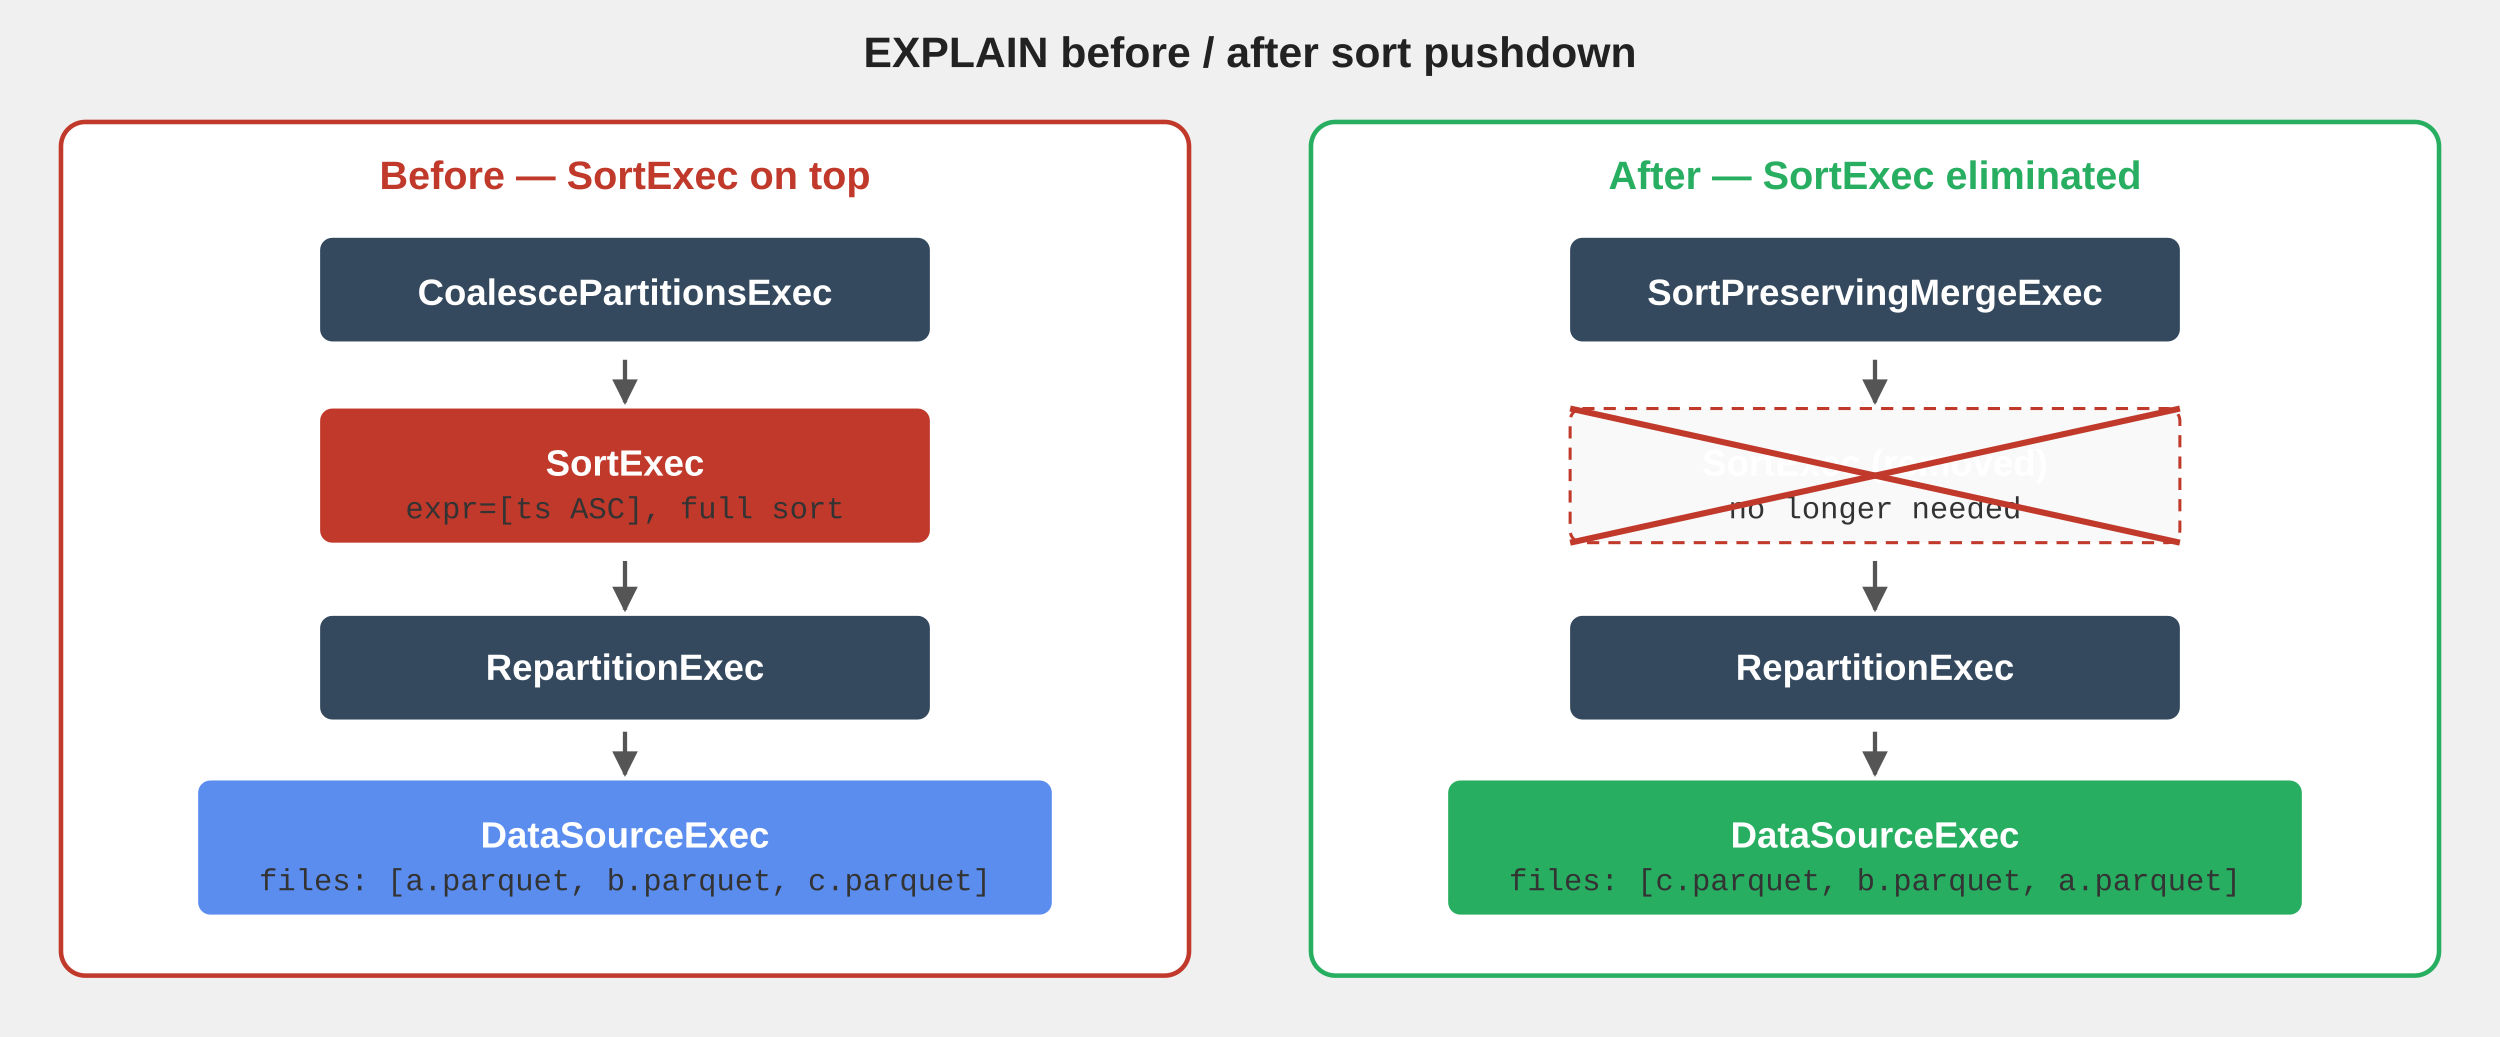
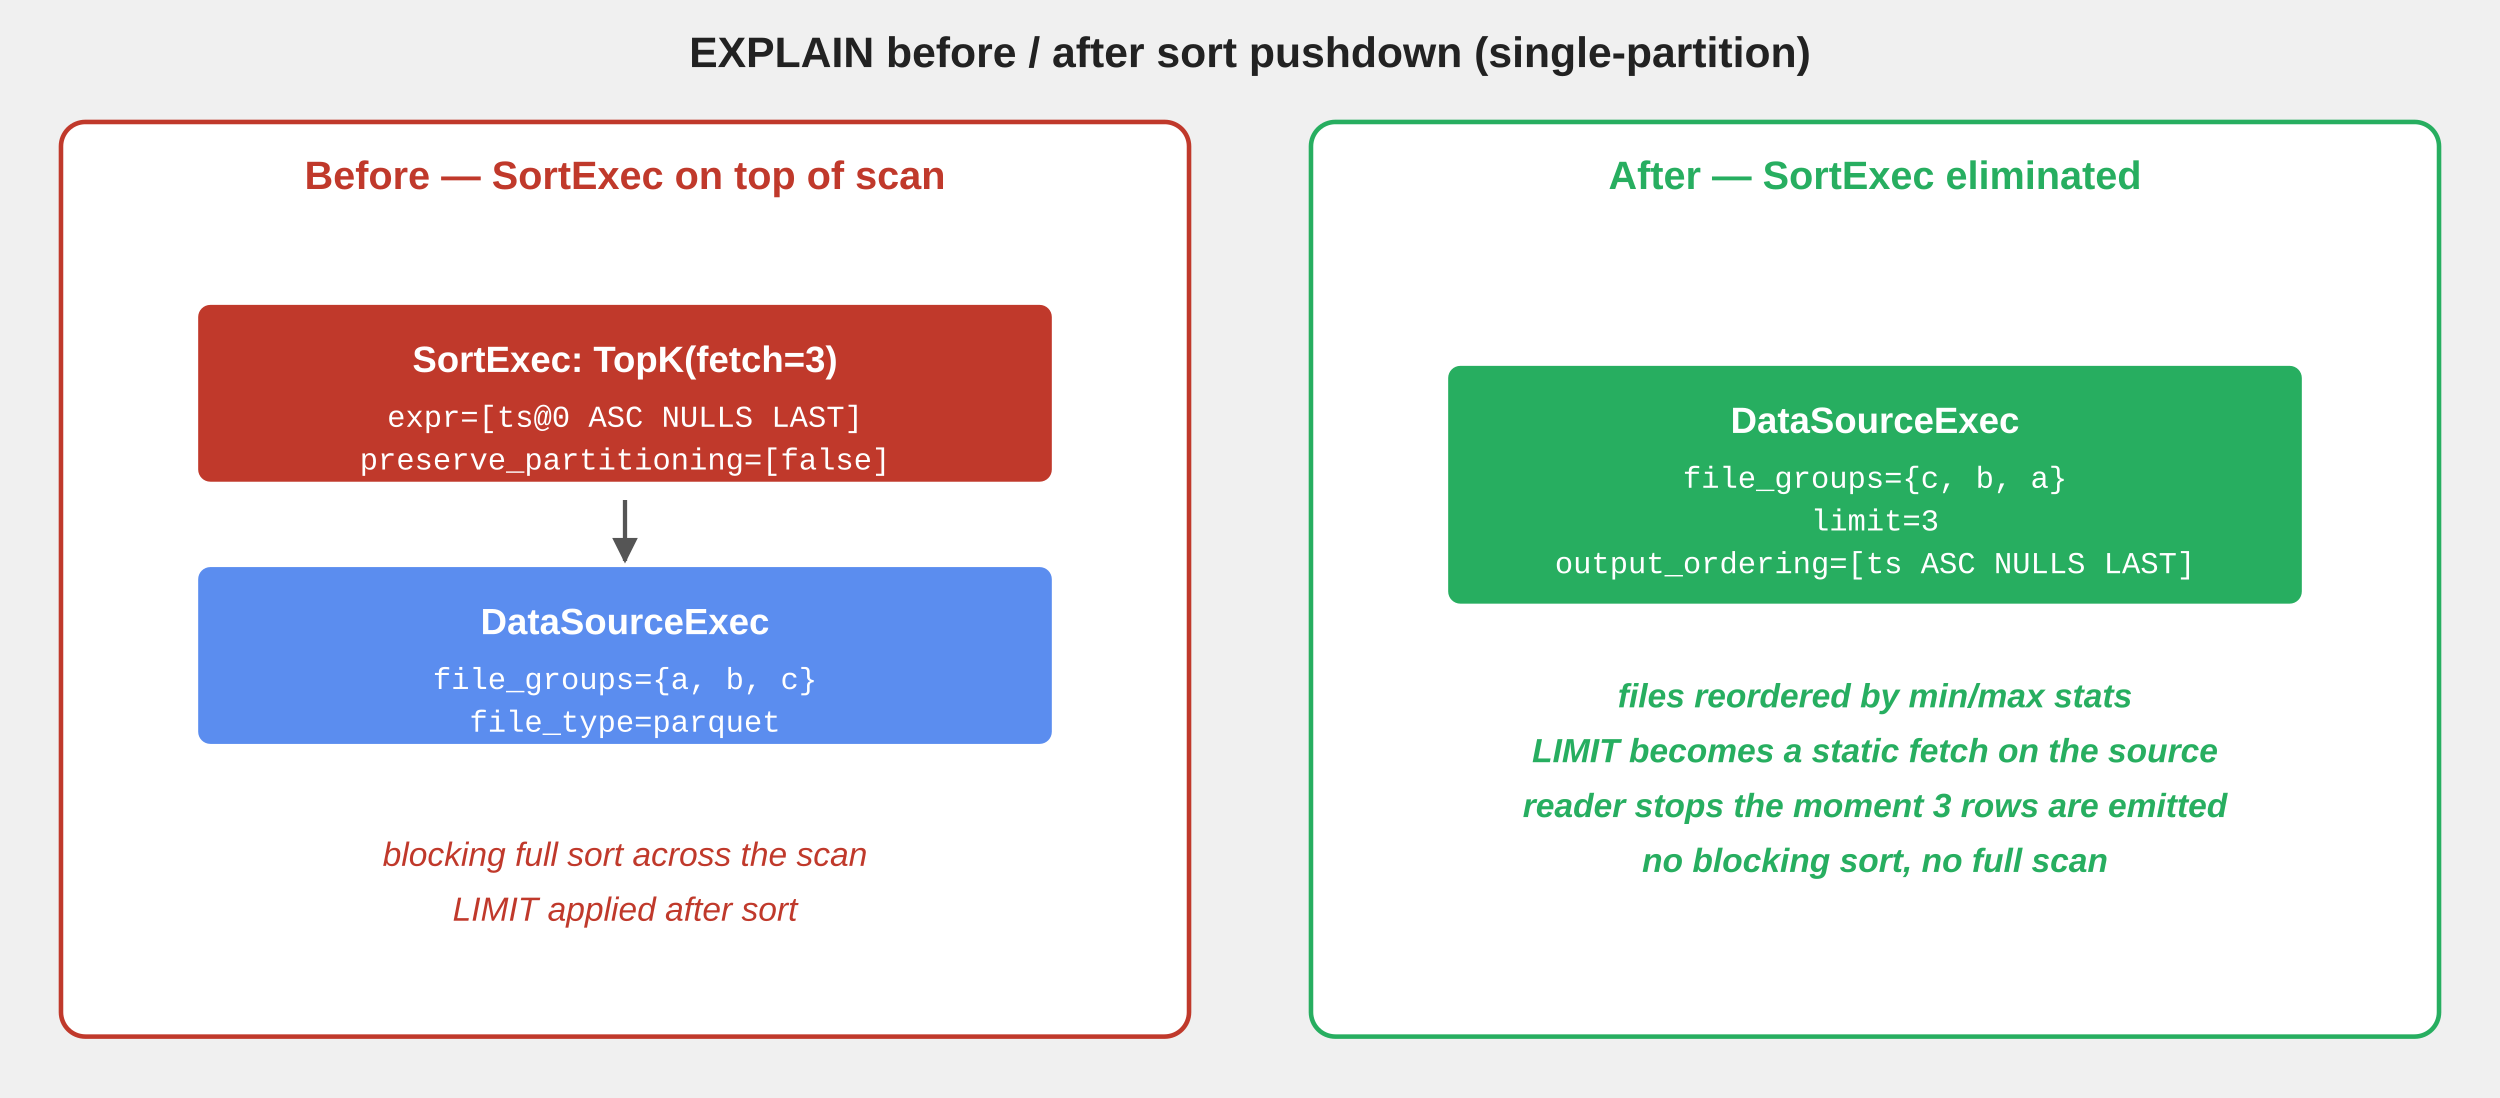
- <svg xmlns="http://www.w3.org/2000/svg" viewBox="0 0 820 340">
+ <svg xmlns="http://www.w3.org/2000/svg" viewBox="0 0 820 360">
  <style>
    text { font-family: 'Segoe UI', Arial, sans-serif; }
    .title { font-size: 14px; font-weight: 700; fill: #222; }
    .panel { font-size: 13px; font-weight: 700; }
    .node { font-size: 12px; font-weight: 600; fill: #fff; }
-     .detail { font-size: 10px; font-family: 'Courier New', monospace; fill: #333; }
-     .label { font-size: 11px; fill: #555; }
+     .detail { font-size: 10px; font-family: 'Courier New', monospace; fill: #fff; }
+     .annot { font-size: 11px; fill: #c0392b; font-style: italic; }
+     .annot-g { font-size: 11px; fill: #27ae60; font-style: italic; font-weight: 600; }
    .arrow { fill: none; stroke: #555; stroke-width: 1.4; marker-end: url(#arr2); }
-     .crossed { stroke: #c0392b; stroke-width: 2; }
  </style>
  <defs>
    <marker id="arr2" viewBox="0 0 10 10" refX="9" refY="5" markerWidth="6" markerHeight="6" orient="auto">
      <path d="M0,0 L10,5 L0,10 Z" fill="#555" />
    </marker>
  </defs>
-   <text class="title" x="410" y="22" text-anchor="middle">EXPLAIN before / after sort pushdown</text>
-   <rect x="20" y="40" width="370" height="280" rx="8" fill="#fff" stroke="#c0392b" stroke-width="1.5" />
-   <text class="panel" x="205" y="62" text-anchor="middle" fill="#c0392b">Before — SortExec on top</text>
-   <rect x="105" y="78" width="200" height="34" rx="4" fill="#34495e" />
-   <text class="node" x="205" y="100" text-anchor="middle">CoalescePartitionsExec</text>
-   <line class="arrow" x1="205" y1="118" x2="205" y2="132" />
-   <rect x="105" y="134" width="200" height="44" rx="4" fill="#c0392b" />
-   <text class="node" x="205" y="156" text-anchor="middle">SortExec</text>
-   <text class="detail" x="205" y="170" text-anchor="middle" fill="#fff">expr=[ts ASC], full sort</text>
-   <line class="arrow" x1="205" y1="184" x2="205" y2="200" />
-   <rect x="105" y="202" width="200" height="34" rx="4" fill="#34495e" />
-   <text class="node" x="205" y="223" text-anchor="middle">RepartitionExec</text>
-   <line class="arrow" x1="205" y1="240" x2="205" y2="254" />
-   <rect x="65" y="256" width="280" height="44" rx="4" fill="#5b8def" />
-   <text class="node" x="205" y="278" text-anchor="middle">DataSourceExec</text>
-   <text class="detail" x="205" y="292" text-anchor="middle" fill="#fff">files: [a.parquet, b.parquet, c.parquet]</text>
-   <rect x="430" y="40" width="370" height="280" rx="8" fill="#fff" stroke="#27ae60" stroke-width="1.5" />
+   <text class="title" x="410" y="22" text-anchor="middle">EXPLAIN before / after sort pushdown (single-partition)</text>
+   <rect x="20" y="40" width="370" height="300" rx="8" fill="#fff" stroke="#c0392b" stroke-width="1.5" />
+   <text class="panel" x="205" y="62" text-anchor="middle" fill="#c0392b">Before — SortExec on top of scan</text>
+   <rect x="65" y="100" width="280" height="58" rx="4" fill="#c0392b" />
+   <text class="node" x="205" y="122" text-anchor="middle">SortExec: TopK(fetch=3)</text>
+   <text class="detail" x="205" y="140" text-anchor="middle">expr=[ts@0 ASC NULLS LAST]</text>
+   <text class="detail" x="205" y="154" text-anchor="middle">preserve_partitioning=[false]</text>
+   <line class="arrow" x1="205" y1="164" x2="205" y2="184" />
+   <rect x="65" y="186" width="280" height="58" rx="4" fill="#5b8def" />
+   <text class="node" x="205" y="208" text-anchor="middle">DataSourceExec</text>
+   <text class="detail" x="205" y="226" text-anchor="middle">file_groups={a, b, c}</text>
+   <text class="detail" x="205" y="240" text-anchor="middle">file_type=parquet</text>
+   <text class="annot" x="205" y="284" text-anchor="middle">blocking full sort across the scan</text>
+   <text class="annot" x="205" y="302" text-anchor="middle">LIMIT applied after sort</text>
+   <rect x="430" y="40" width="370" height="300" rx="8" fill="#fff" stroke="#27ae60" stroke-width="1.5" />
  <text class="panel" x="615" y="62" text-anchor="middle" fill="#27ae60">After — SortExec eliminated</text>
-   <rect x="515" y="78" width="200" height="34" rx="4" fill="#34495e" />
-   <text class="node" x="615" y="100" text-anchor="middle">SortPreservingMergeExec</text>
-   <line class="arrow" x1="615" y1="118" x2="615" y2="132" />
-   <rect x="515" y="134" width="200" height="44" rx="4" fill="#f9f9f9" stroke="#c0392b" stroke-dasharray="4,3" />
-   <text class="node" x="615" y="156" text-anchor="middle" fill="#c0392b">SortExec (removed)</text>
-   <text class="detail" x="615" y="170" text-anchor="middle" fill="#c0392b">no longer needed</text>
-   <line class="crossed" x1="515" y1="134" x2="715" y2="178" />
-   <line class="crossed" x1="715" y1="134" x2="515" y2="178" />
-   <line class="arrow" x1="615" y1="184" x2="615" y2="200" />
-   <rect x="515" y="202" width="200" height="34" rx="4" fill="#34495e" />
-   <text class="node" x="615" y="223" text-anchor="middle">RepartitionExec</text>
-   <line class="arrow" x1="615" y1="240" x2="615" y2="254" />
-   <rect x="475" y="256" width="280" height="44" rx="4" fill="#27ae60" />
-   <text class="node" x="615" y="278" text-anchor="middle">DataSourceExec</text>
-   <text class="detail" x="615" y="292" text-anchor="middle" fill="#fff">files: [c.parquet, b.parquet, a.parquet]</text>
+   <rect x="475" y="120" width="280" height="78" rx="4" fill="#27ae60" />
+   <text class="node" x="615" y="142" text-anchor="middle">DataSourceExec</text>
+   <text class="detail" x="615" y="160" text-anchor="middle">file_groups={c, b, a}</text>
+   <text class="detail" x="615" y="174" text-anchor="middle">limit=3</text>
+   <text class="detail" x="615" y="188" text-anchor="middle">output_ordering=[ts ASC NULLS LAST]</text>
+   <text class="annot-g" x="615" y="232" text-anchor="middle">files reordered by min/max stats</text>
+   <text class="annot-g" x="615" y="250" text-anchor="middle">LIMIT becomes a static fetch on the source</text>
+   <text class="annot-g" x="615" y="268" text-anchor="middle">reader stops the moment 3 rows are emitted</text>
+   <text class="annot-g" x="615" y="286" text-anchor="middle">no blocking sort, no full scan</text>
</svg>
